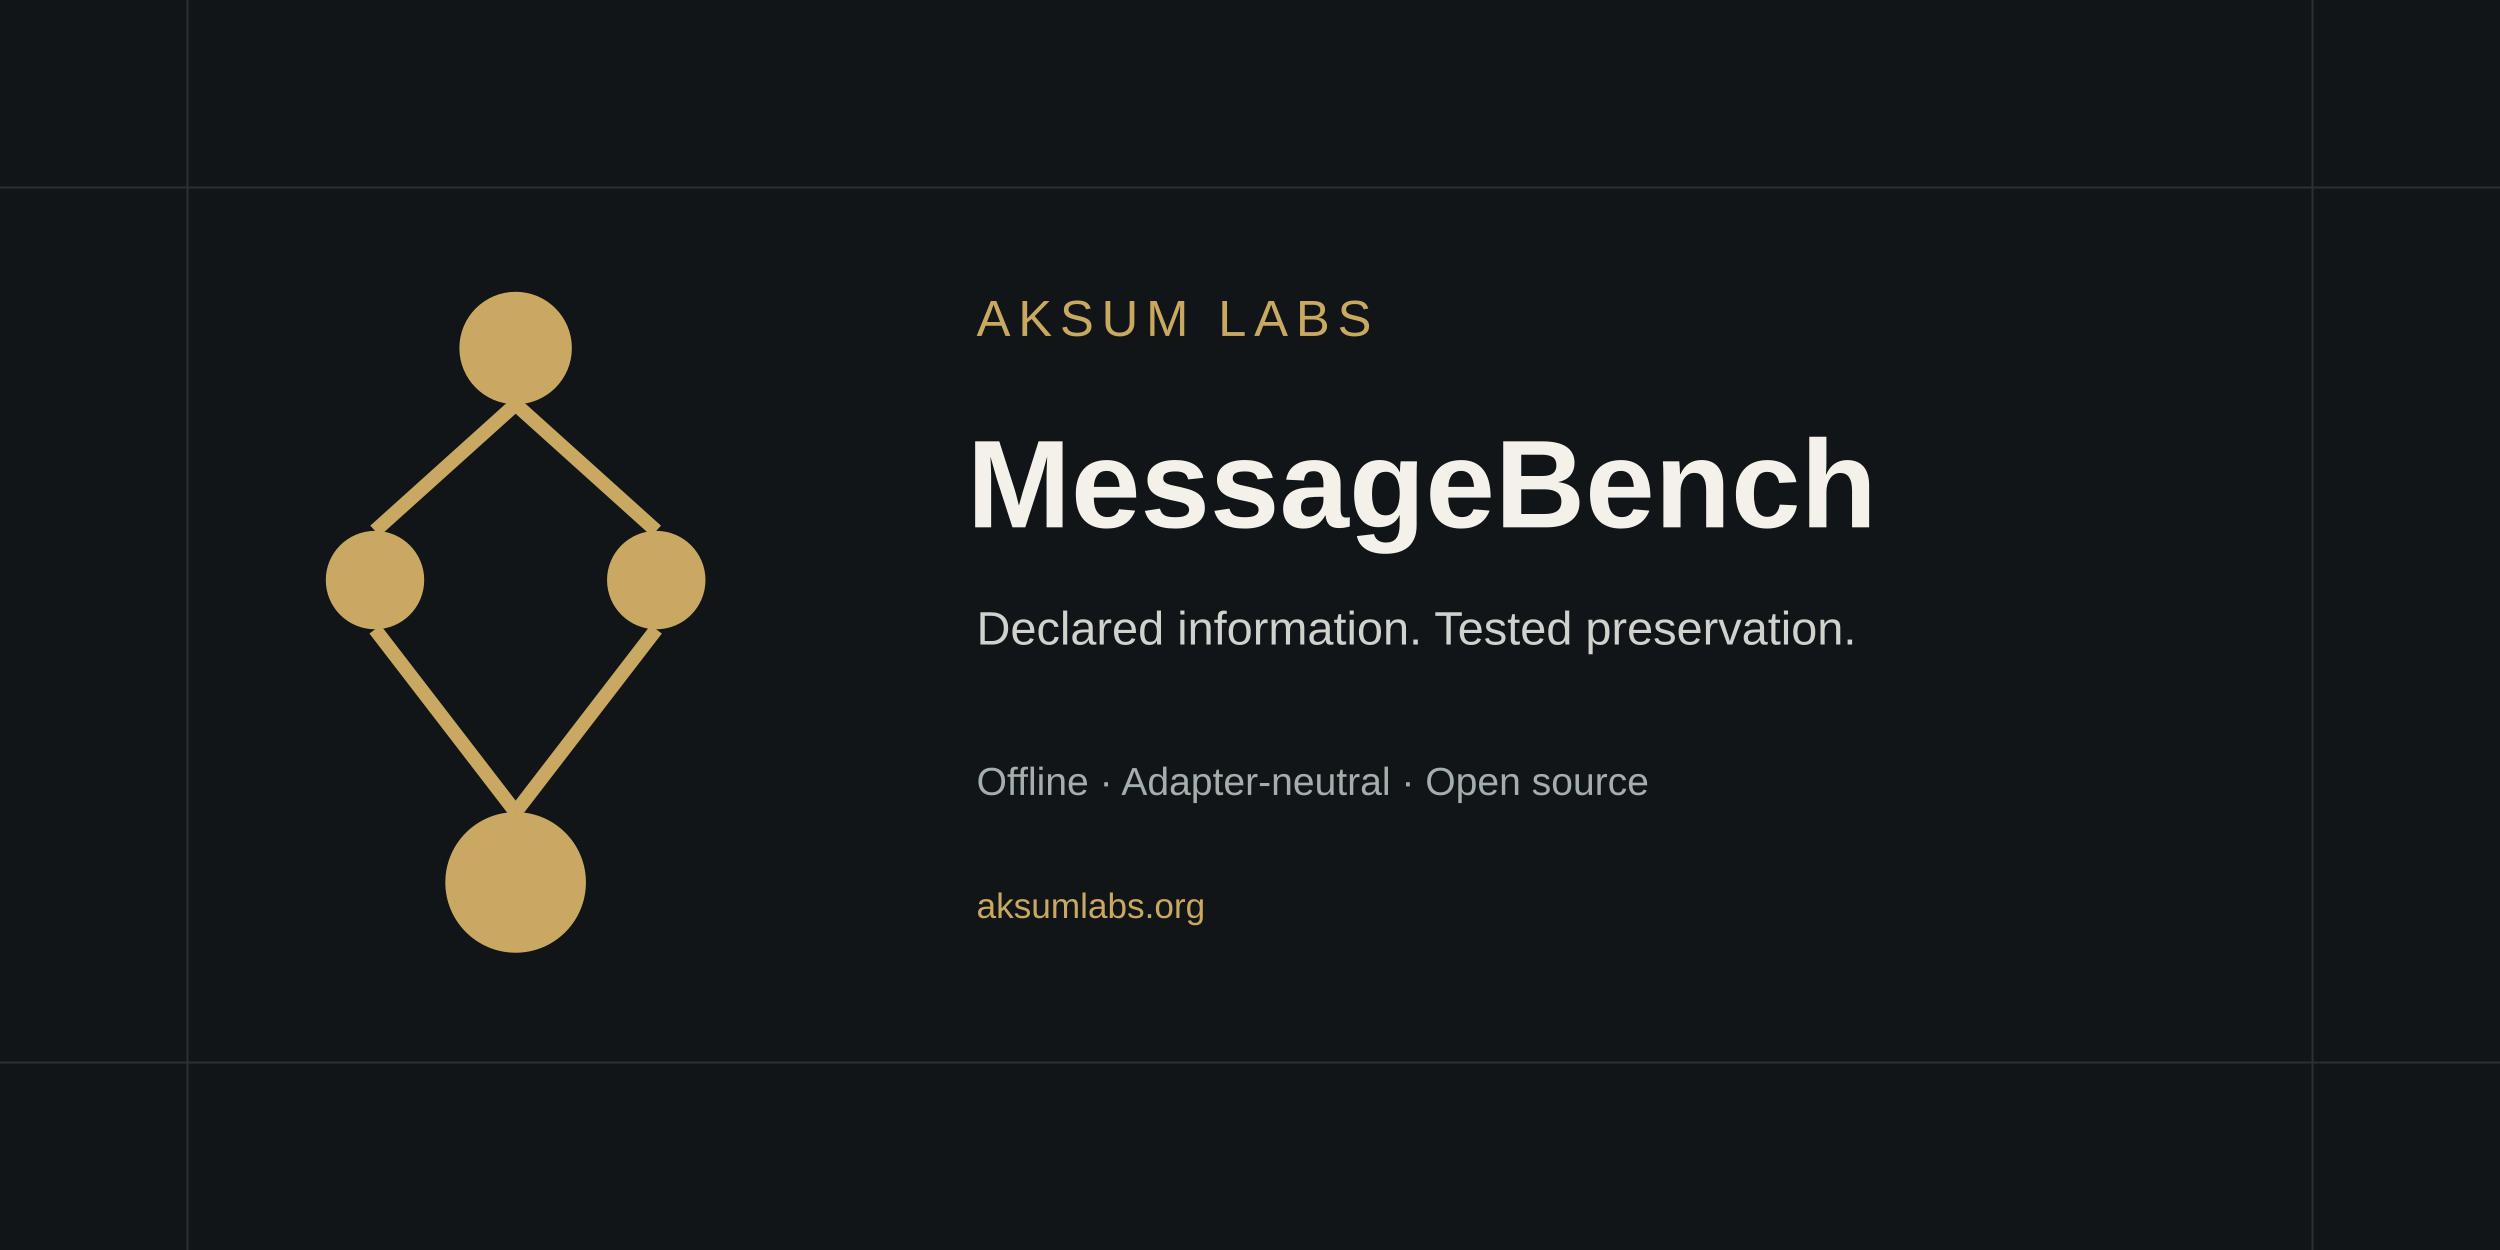
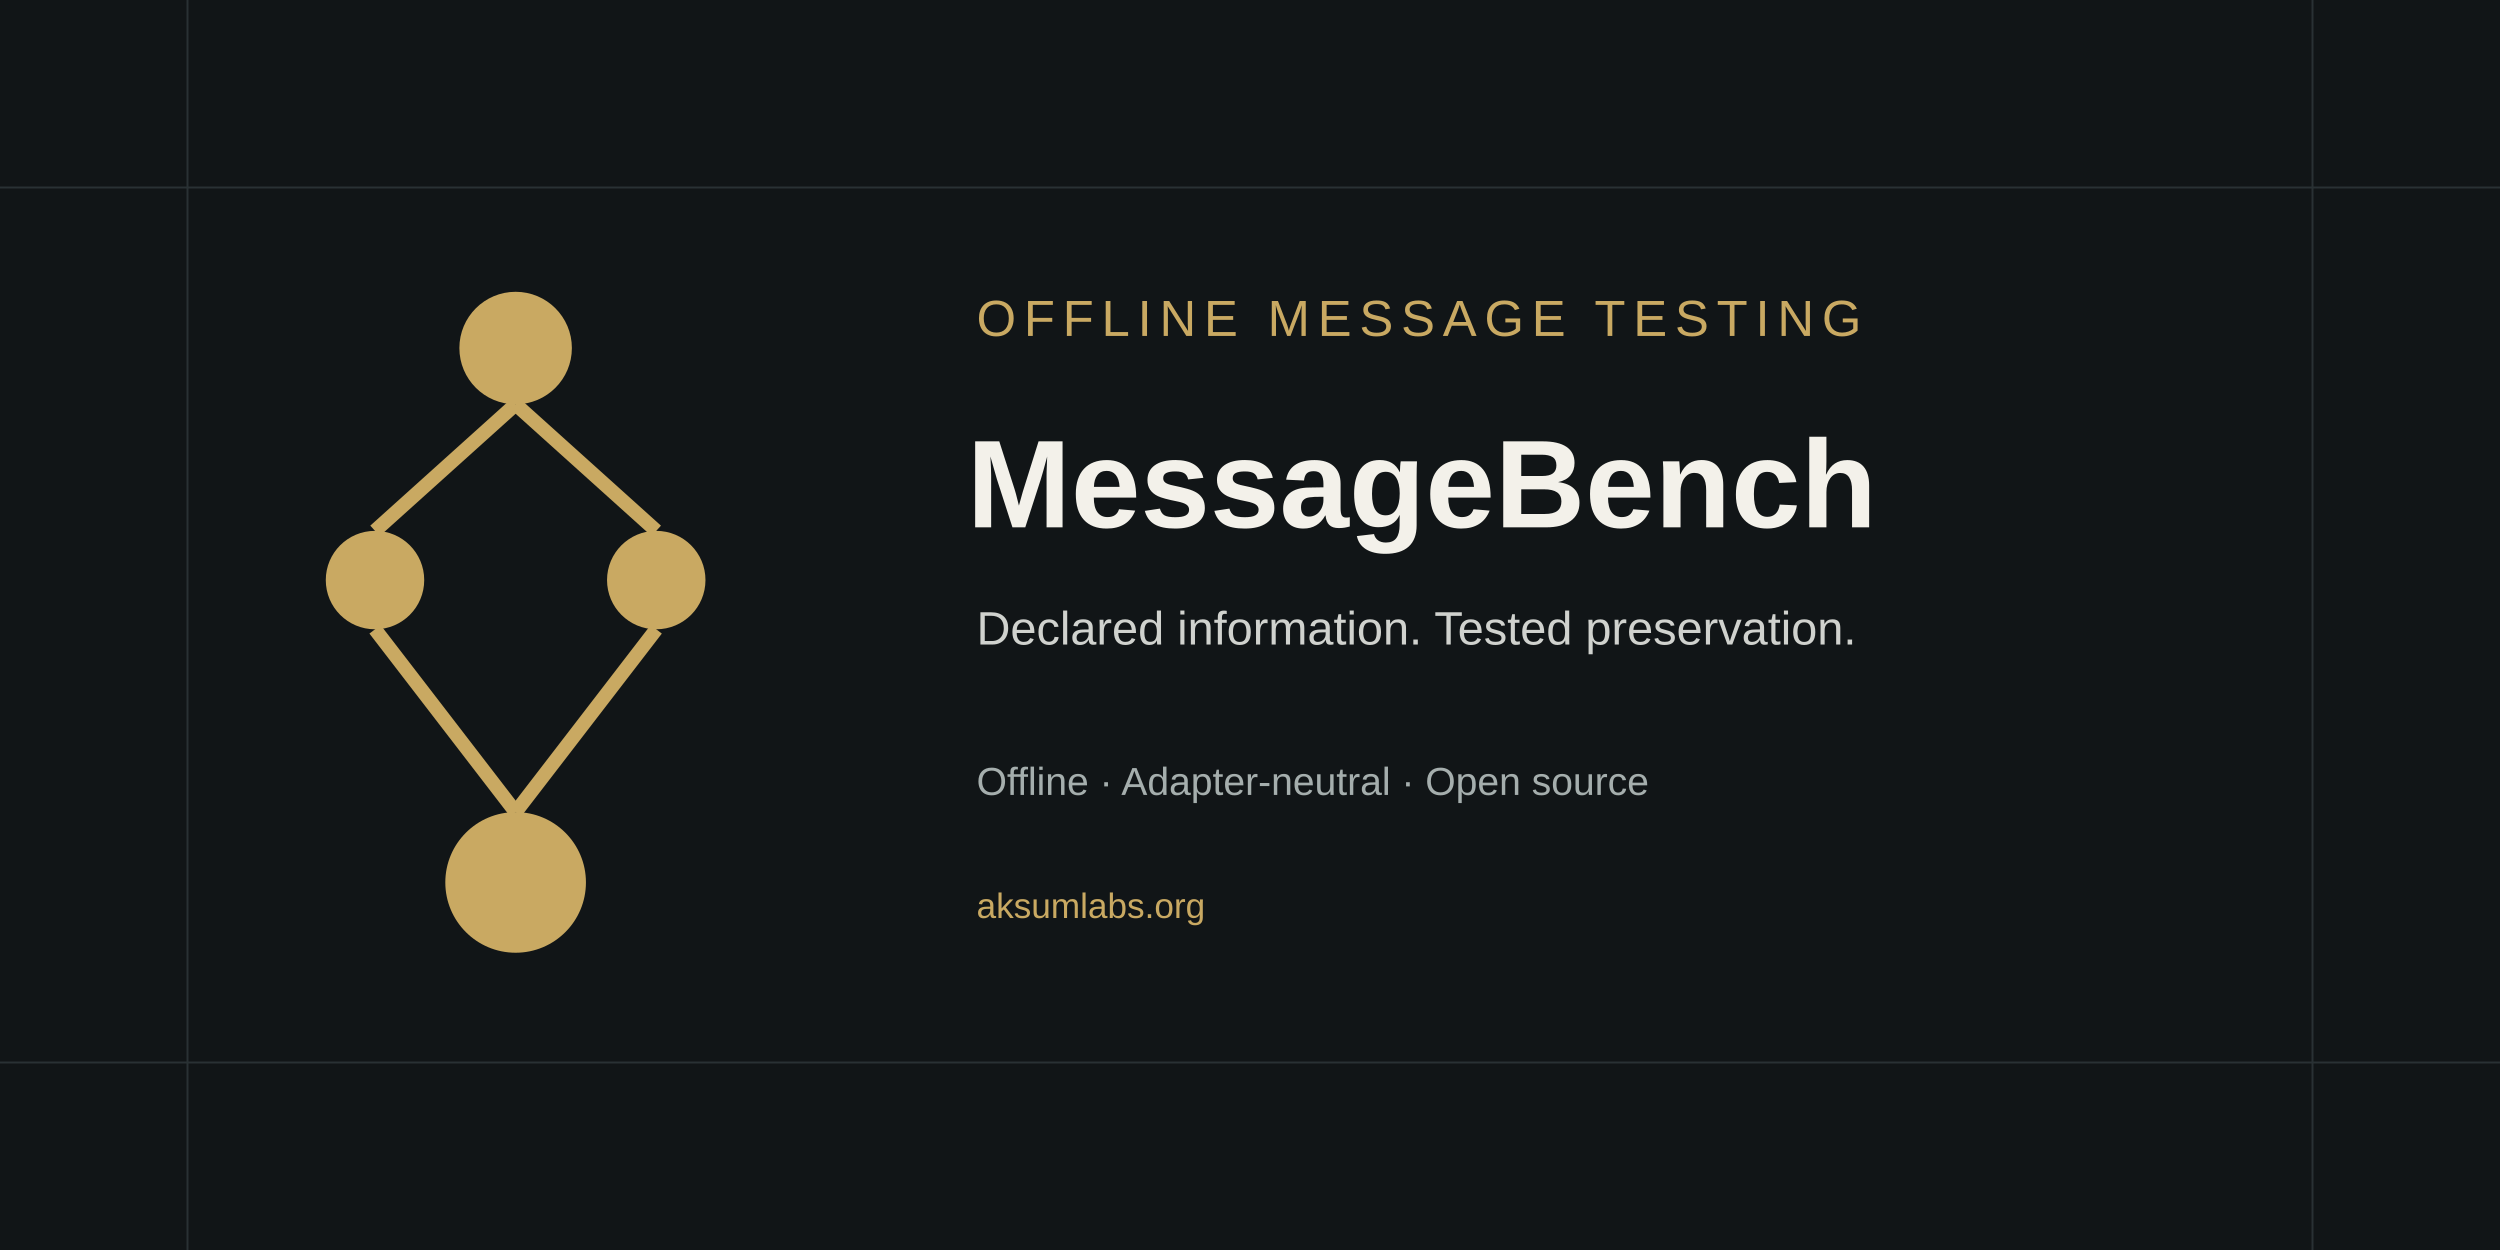
<svg xmlns="http://www.w3.org/2000/svg" width="1280" height="640" viewBox="0 0 1280 640">
  <rect width="1280" height="640" fill="#111517" />
  <path d="M0 96H1280M0 544H1280M96 0V640M1184 0V640" stroke="#293134" stroke-width="1" />
  <g transform="translate(120 135) scale(3.6)">
    <circle cx="40" cy="12" r="8" fill="#C9A962" />
    <circle cx="20" cy="45" r="7" fill="#C9A962" />
    <circle cx="60" cy="45" r="7" fill="#C9A962" />
    <circle cx="40" cy="88" r="10" fill="#C9A962" />
    <line x1="40" y1="20" x2="20" y2="38" stroke="#C9A962" stroke-width="2" />
    <line x1="40" y1="20" x2="60" y2="38" stroke="#C9A962" stroke-width="2" />
    <line x1="20" y1="52" x2="40" y2="78" stroke="#C9A962" stroke-width="2" />
    <line x1="60" y1="52" x2="40" y2="78" stroke="#C9A962" stroke-width="2" />
  </g>
-   <text x="500" y="172" font-family="Arial,Helvetica,sans-serif" font-size="26" letter-spacing="4" fill="#C9A962">AKSUM LABS</text>
+   <text x="500" y="172" font-family="Arial,Helvetica,sans-serif" font-size="26" letter-spacing="4" fill="#C9A962">OFFLINE MESSAGE TESTING</text>
  <text x="495" y="270" font-family="Arial,Helvetica,sans-serif" font-size="64" font-weight="bold" fill="#F3F1EA">MessageBench</text>
  <text x="500" y="330" font-family="Arial,Helvetica,sans-serif" font-size="24" fill="#D0D2CE">Declared information. Tested preservation.</text>
  <text x="500" y="407" font-family="Arial,Helvetica,sans-serif" font-size="20" fill="#A5AEAD">Offline · Adapter-neutral · Open source</text>
  <text x="500" y="470" font-family="Arial,Helvetica,sans-serif" font-size="18" fill="#C9A962">aksumlabs.org</text>
</svg>
